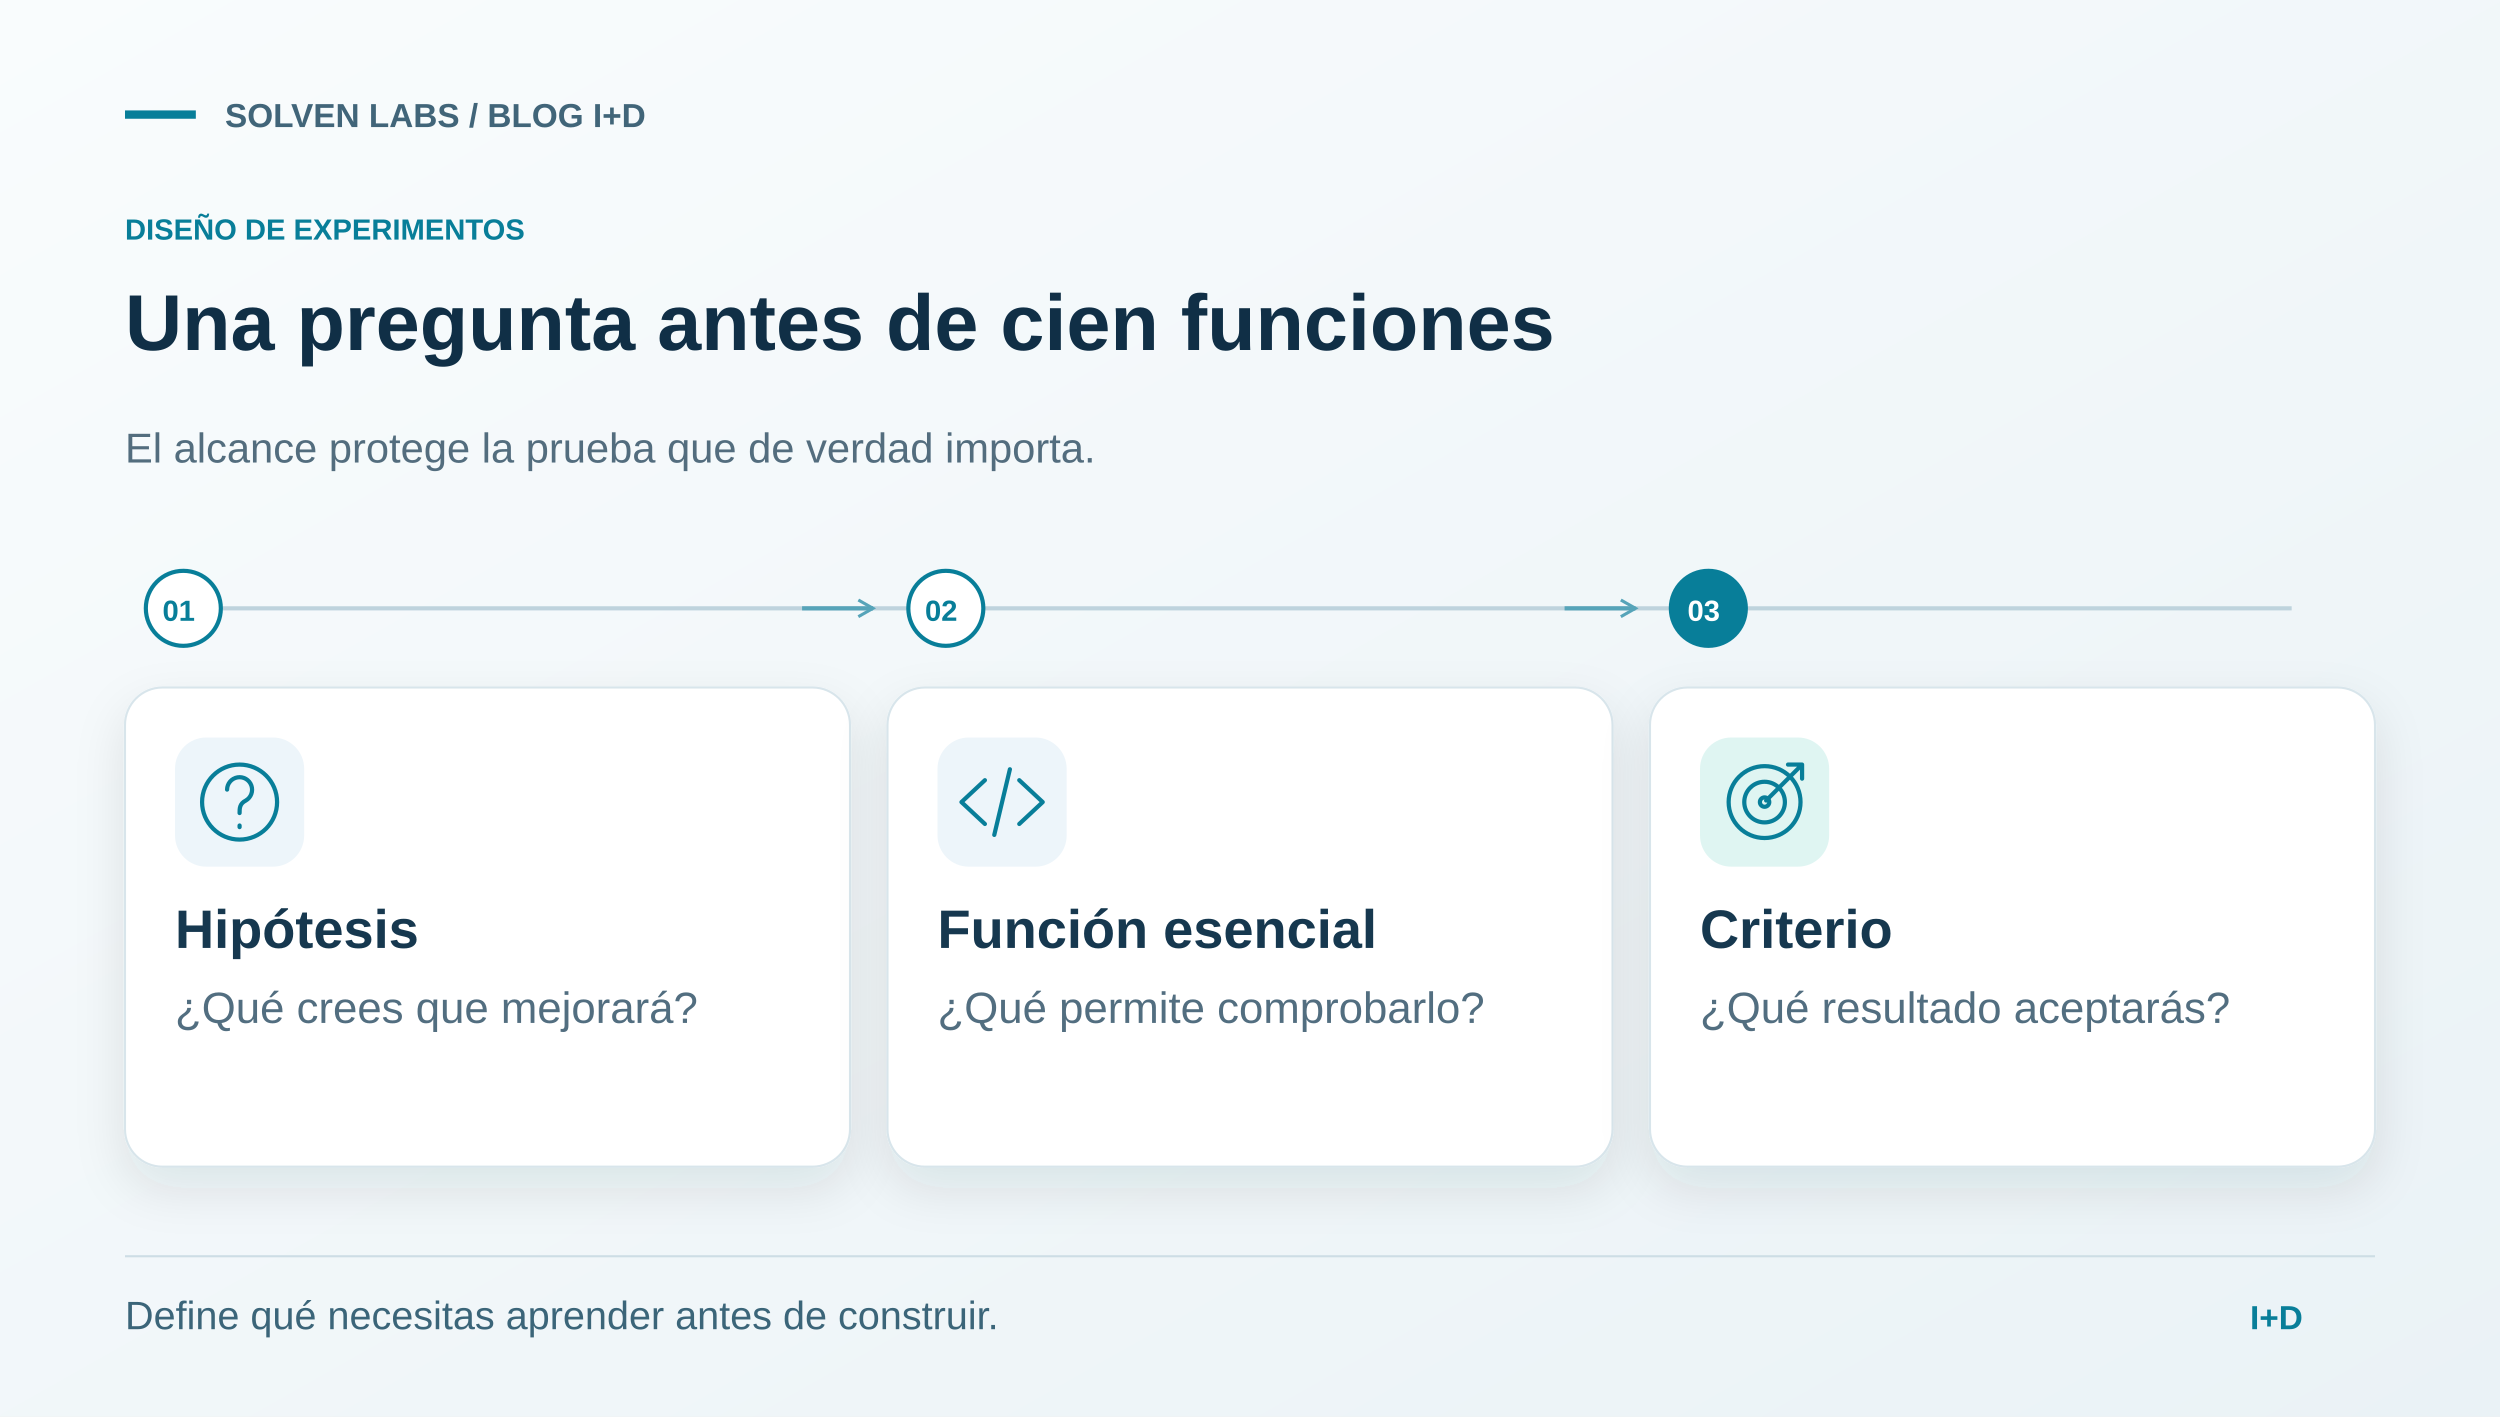
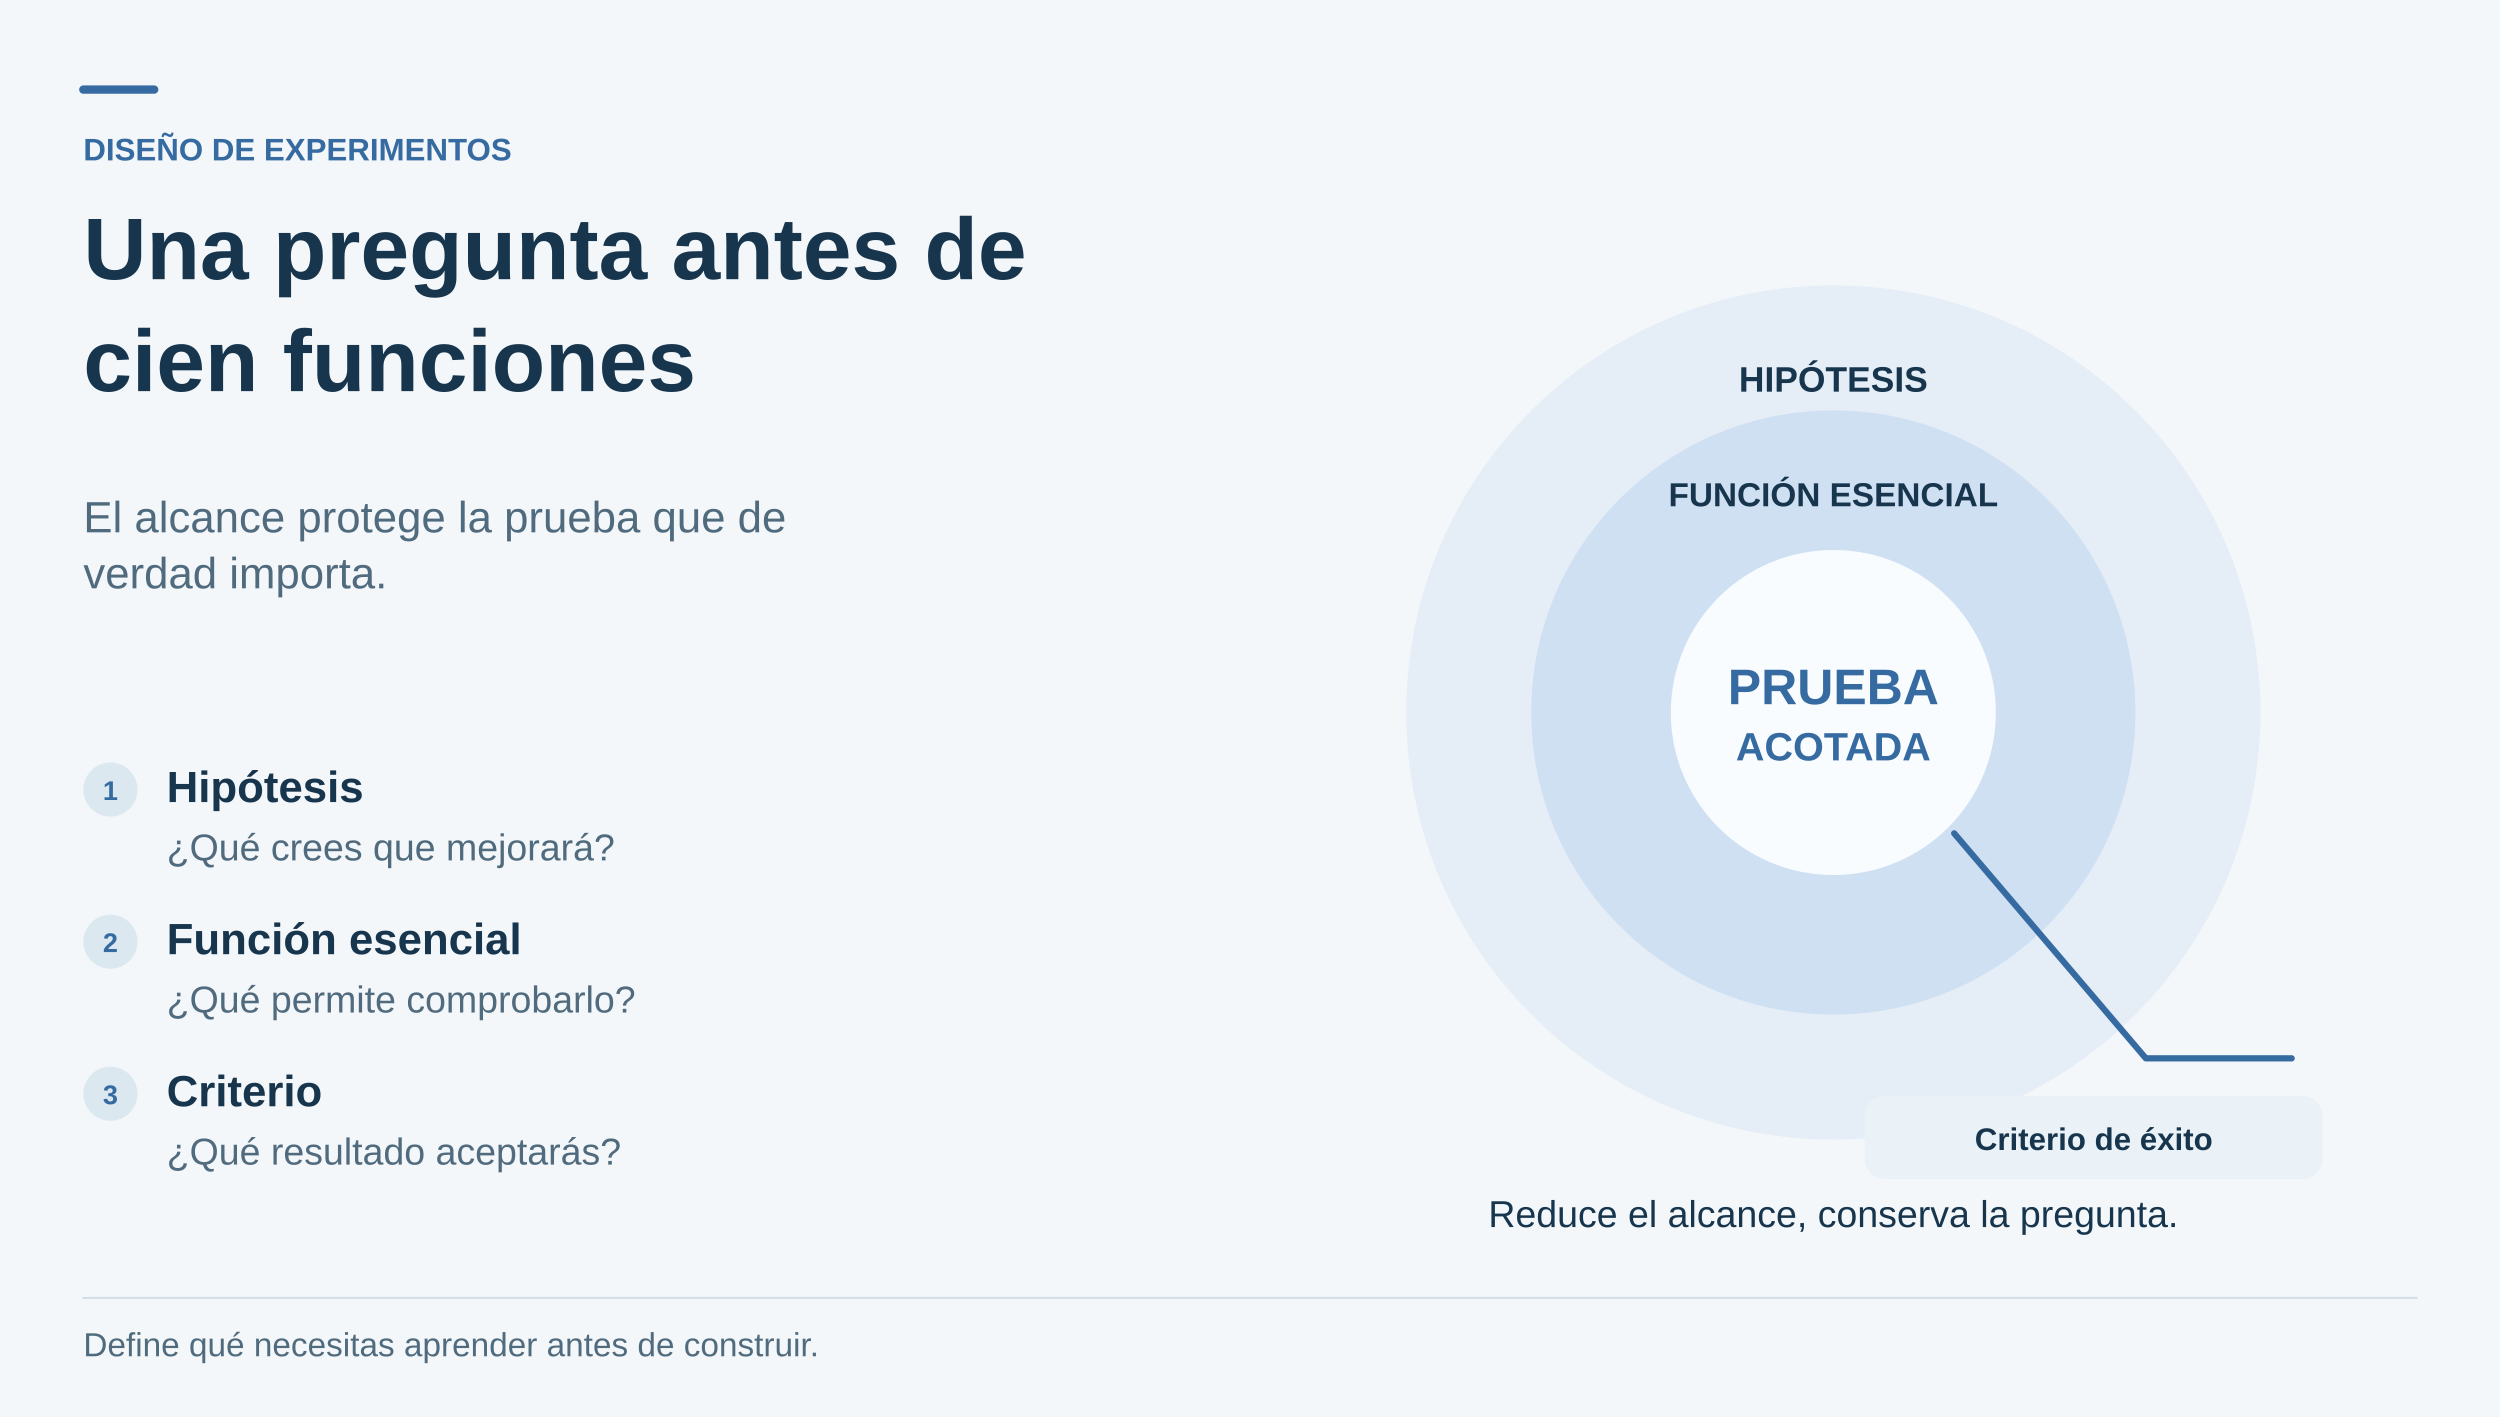
- <svg xmlns="http://www.w3.org/2000/svg" viewBox="0 0 1200 680" role="img" aria-labelledby="title desc">
-   <defs>
-     <linearGradient id="paper" x2="1" y2="1">
-       <stop stop-color="#f9fcfd" />
-       <stop offset="1" stop-color="#eaf2f6" />
-     </linearGradient>
-     <linearGradient id="night" x2="1" y2="1">
-       <stop stop-color="#102d45" />
-       <stop offset="1" stop-color="#061b2b" />
-     </linearGradient>
-     <linearGradient id="glass" x2="0" y2="1">
-       <stop stop-color="#fff" stop-opacity=".12" />
-       <stop offset="1" stop-color="#fff" stop-opacity=".025" />
-     </linearGradient>
-     <filter id="shadow" x="-30%" y="-30%" width="160%" height="180%">
-       <feDropShadow dx="0" dy="10" stdDeviation="12" flood-color="#052d45" flood-opacity=".1" />
-     </filter>
-     <marker id="arrow" viewBox="0 0 10 10" refX="8" refY="5" markerWidth="5" markerHeight="5" orient="auto">
-       <path d="m1 1 7 4-7 4" fill="none" stroke="#56a4b9" stroke-width="1.5" />
-     </marker>
-   </defs>
+ <svg xmlns="http://www.w3.org/2000/svg" width="1200" height="680" viewBox="0 0 1200 680" role="img" aria-labelledby="title desc">
+   <rect x="0" y="0" width="1200" height="680" rx="0" fill="#f4f7fa" stroke="none" />
  <g font-family="Arial, Helvetica, sans-serif">
-     <rect width="1200" height="680" fill="url(#paper)" />
-     <path d="M60 55h34" stroke="#087e99" stroke-width="4" />
-     <text x="108" y="61" fill="#416579" font-size="16" font-weight="700">SOLVEN LABS  /  BLOG I+D</text>
-     <text x="60" y="115" fill="#087e99" font-size="14" font-weight="700">DISEÑO DE EXPERIMENTOS</text>
-     <text x="60" y="168" fill="#102f46" font-size="38" font-weight="700">Una pregunta antes de cien funciones</text>
-     <text x="60" y="222" fill="#536d7e" font-size="20" font-weight="400">El alcance protege la prueba que de verdad importa.</text>
-     <path d="M96 292H1100" stroke="#bed3dd" stroke-width="2" />
-     <circle cx="88" cy="292" r="18" fill="#fff" stroke="#087e99" stroke-width="2" />
-     <text x="78" y="298" fill="#087e99" font-size="14" font-weight="700">01</text>
-     <rect x="60" y="330" width="348" height="230" rx="18" fill="#fff" stroke="#d8e5eb" filter="url(#shadow)" />
-     <rect x="84" y="354" width="62" height="62" rx="15" fill="#edf5fa" />
-     <g transform="translate(91 361) scale(0.75)" fill="none" stroke="#087e99" stroke-width="2.7" stroke-linecap="round" stroke-linejoin="round">
-       <circle cx="32" cy="32" r="24" />
-       <path d="M24 24a8 8 0 1 1 12 7c-4 2-4 5-4 8M32 47v1" />
+     <path d="M40 43h34" fill="none" stroke="#366ba2" stroke-width="4" stroke-linecap="round" stroke-linejoin="round" stroke-dasharray="" />
+     <text x="40" y="77" font-size="15" fill="#366ba2" font-weight="700" text-anchor="start">DISEÑO DE EXPERIMENTOS</text>
+     <text x="40" y="134" font-size="42" fill="#17364e" font-weight="700" text-anchor="start">Una pregunta antes de</text>
+     <text x="40" y="187.76" font-size="42" fill="#17364e" font-weight="700" text-anchor="start">cien funciones</text>
+     <text x="40" y="255.52" font-size="21" fill="#506b7e" font-weight="400" text-anchor="start">El alcance protege la prueba que de</text>
+     <text x="40" y="282.4" font-size="21" fill="#506b7e" font-weight="400" text-anchor="start">verdad importa.</text>
+     <g transform="translate(620 100)">
+       <circle cx="260" cy="242" r="205" fill="#e5edf7" stroke="none" stroke-width="2" />
+       <circle cx="260" cy="242" r="145" fill="#d0e0f3" stroke="none" stroke-width="2" />
+       <circle cx="260" cy="242" r="78" fill="#f9fcff" stroke="none" stroke-width="2" />
+       <text x="260" y="88" font-size="17" fill="#17364e" font-weight="700" text-anchor="middle">HIPÓTESIS</text>
+       <text x="260" y="143" font-size="16" fill="#17364e" font-weight="700" text-anchor="middle">FUNCIÓN ESENCIAL</text>
+       <text x="260" y="238" font-size="24" fill="#366ba2" font-weight="700" text-anchor="middle">PRUEBA</text>
+       <text x="260" y="265" font-size="19" fill="#366ba2" font-weight="700" text-anchor="middle">ACOTADA</text>
+       <path d="M318 300 410 408h70" fill="none" stroke="#366ba2" stroke-width="3" stroke-linecap="round" stroke-linejoin="round" stroke-dasharray="" />
+       <rect x="275" y="426" width="220" height="40" rx="10" fill="#eaf2f7" stroke="none" />
+       <text x="385.0" y="452" font-size="15" fill="#17364e" font-weight="700" text-anchor="middle">Criterio de éxito</text>
+       <text x="260" y="489" font-size="18" fill="#17364e" font-weight="400" text-anchor="middle">Reduce el alcance, conserva la pregunta.</text>
    </g>
-     <text x="84" y="455" fill="#16384f" font-size="26" font-weight="700">Hipótesis</text>
-     <text x="84" y="491" fill="#526e80" font-size="21" font-weight="400">¿Qué crees que mejorará?</text>
-     <path d="M385 292h34" stroke="#56a4b9" stroke-width="2" marker-end="url(#arrow)" />
-     <circle cx="454" cy="292" r="18" fill="#fff" stroke="#087e99" stroke-width="2" />
-     <text x="444" y="298" fill="#087e99" font-size="14" font-weight="700">02</text>
-     <rect x="426" y="330" width="348" height="230" rx="18" fill="#fff" stroke="#d8e5eb" filter="url(#shadow)" />
-     <rect x="450" y="354" width="62" height="62" rx="15" fill="#edf5fa" />
-     <g transform="translate(457 361) scale(0.75)" fill="none" stroke="#087e99" stroke-width="2.7" stroke-linecap="round" stroke-linejoin="round">
-       <path d="m21 18-15 14 15 14m22-28 15 14-15 14M37 11 27 53" />
-     </g>
-     <text x="450" y="455" fill="#16384f" font-size="26" font-weight="700">Función esencial</text>
-     <text x="450" y="491" fill="#526e80" font-size="21" font-weight="400">¿Qué permite comprobarlo?</text>
-     <path d="M751 292h34" stroke="#56a4b9" stroke-width="2" marker-end="url(#arrow)" />
-     <circle cx="820" cy="292" r="18" fill="#087e99" stroke="#087e99" stroke-width="2" />
-     <text x="810" y="298" fill="#fff" font-size="14" font-weight="700">03</text>
-     <rect x="792" y="330" width="348" height="230" rx="18" fill="#fff" stroke="#d8e5eb" filter="url(#shadow)" />
-     <rect x="816" y="354" width="62" height="62" rx="15" fill="#dff5f2" />
-     <g transform="translate(823 361) scale(0.75)" fill="none" stroke="#087e99" stroke-width="2.7" stroke-linecap="round" stroke-linejoin="round">
-       <circle cx="32" cy="32" r="23" />
-       <circle cx="32" cy="32" r="13" />
-       <circle cx="32" cy="32" r="3" />
-       <path d="m33 31 23-23M47 8h9v9" />
-     </g>
-     <text x="816" y="455" fill="#16384f" font-size="26" font-weight="700">Criterio</text>
-     <text x="816" y="491" fill="#526e80" font-size="21" font-weight="400">¿Qué resultado aceptarás?</text>
-     <path d="M60 603h1080" stroke="#cddde5" />
-     <text x="60" y="638" fill="#3b6579" font-size="19" font-weight="400">Define qué necesitas aprender antes de construir.</text>
-     <text x="1080" y="638" fill="#087e99" font-size="16" font-weight="700">I+D</text>
+     <circle cx="53" cy="379" r="13" fill="#dce8ef" stroke="none" stroke-width="2" />
+     <text x="53" y="384" font-size="13" fill="#366ba2" font-weight="700" text-anchor="middle">1</text>
+     <text x="80" y="385" font-size="21" fill="#17364e" font-weight="700" text-anchor="start">Hipótesis</text>
+     <text x="80" y="413" font-size="18" fill="#506b7e" font-weight="400" text-anchor="start">¿Qué crees que mejorará?</text>
+     <circle cx="53" cy="452" r="13" fill="#dce8ef" stroke="none" stroke-width="2" />
+     <text x="53" y="457" font-size="13" fill="#366ba2" font-weight="700" text-anchor="middle">2</text>
+     <text x="80" y="458" font-size="21" fill="#17364e" font-weight="700" text-anchor="start">Función esencial</text>
+     <text x="80" y="486" font-size="18" fill="#506b7e" font-weight="400" text-anchor="start">¿Qué permite comprobarlo?</text>
+     <circle cx="53" cy="525" r="13" fill="#dce8ef" stroke="none" stroke-width="2" />
+     <text x="53" y="530" font-size="13" fill="#366ba2" font-weight="700" text-anchor="middle">3</text>
+     <text x="80" y="531" font-size="21" fill="#17364e" font-weight="700" text-anchor="start">Criterio</text>
+     <text x="80" y="559" font-size="18" fill="#506b7e" font-weight="400" text-anchor="start">¿Qué resultado aceptarás?</text>
+     <path d="M40 623H1160" fill="none" stroke="#d2dfe7" stroke-width="1" stroke-linecap="round" stroke-linejoin="round" stroke-dasharray="" />
+     <text x="40" y="651" font-size="16" fill="#506b7e" font-weight="400" text-anchor="start">Define qué necesitas aprender antes de construir.</text>
  </g>
</svg>
